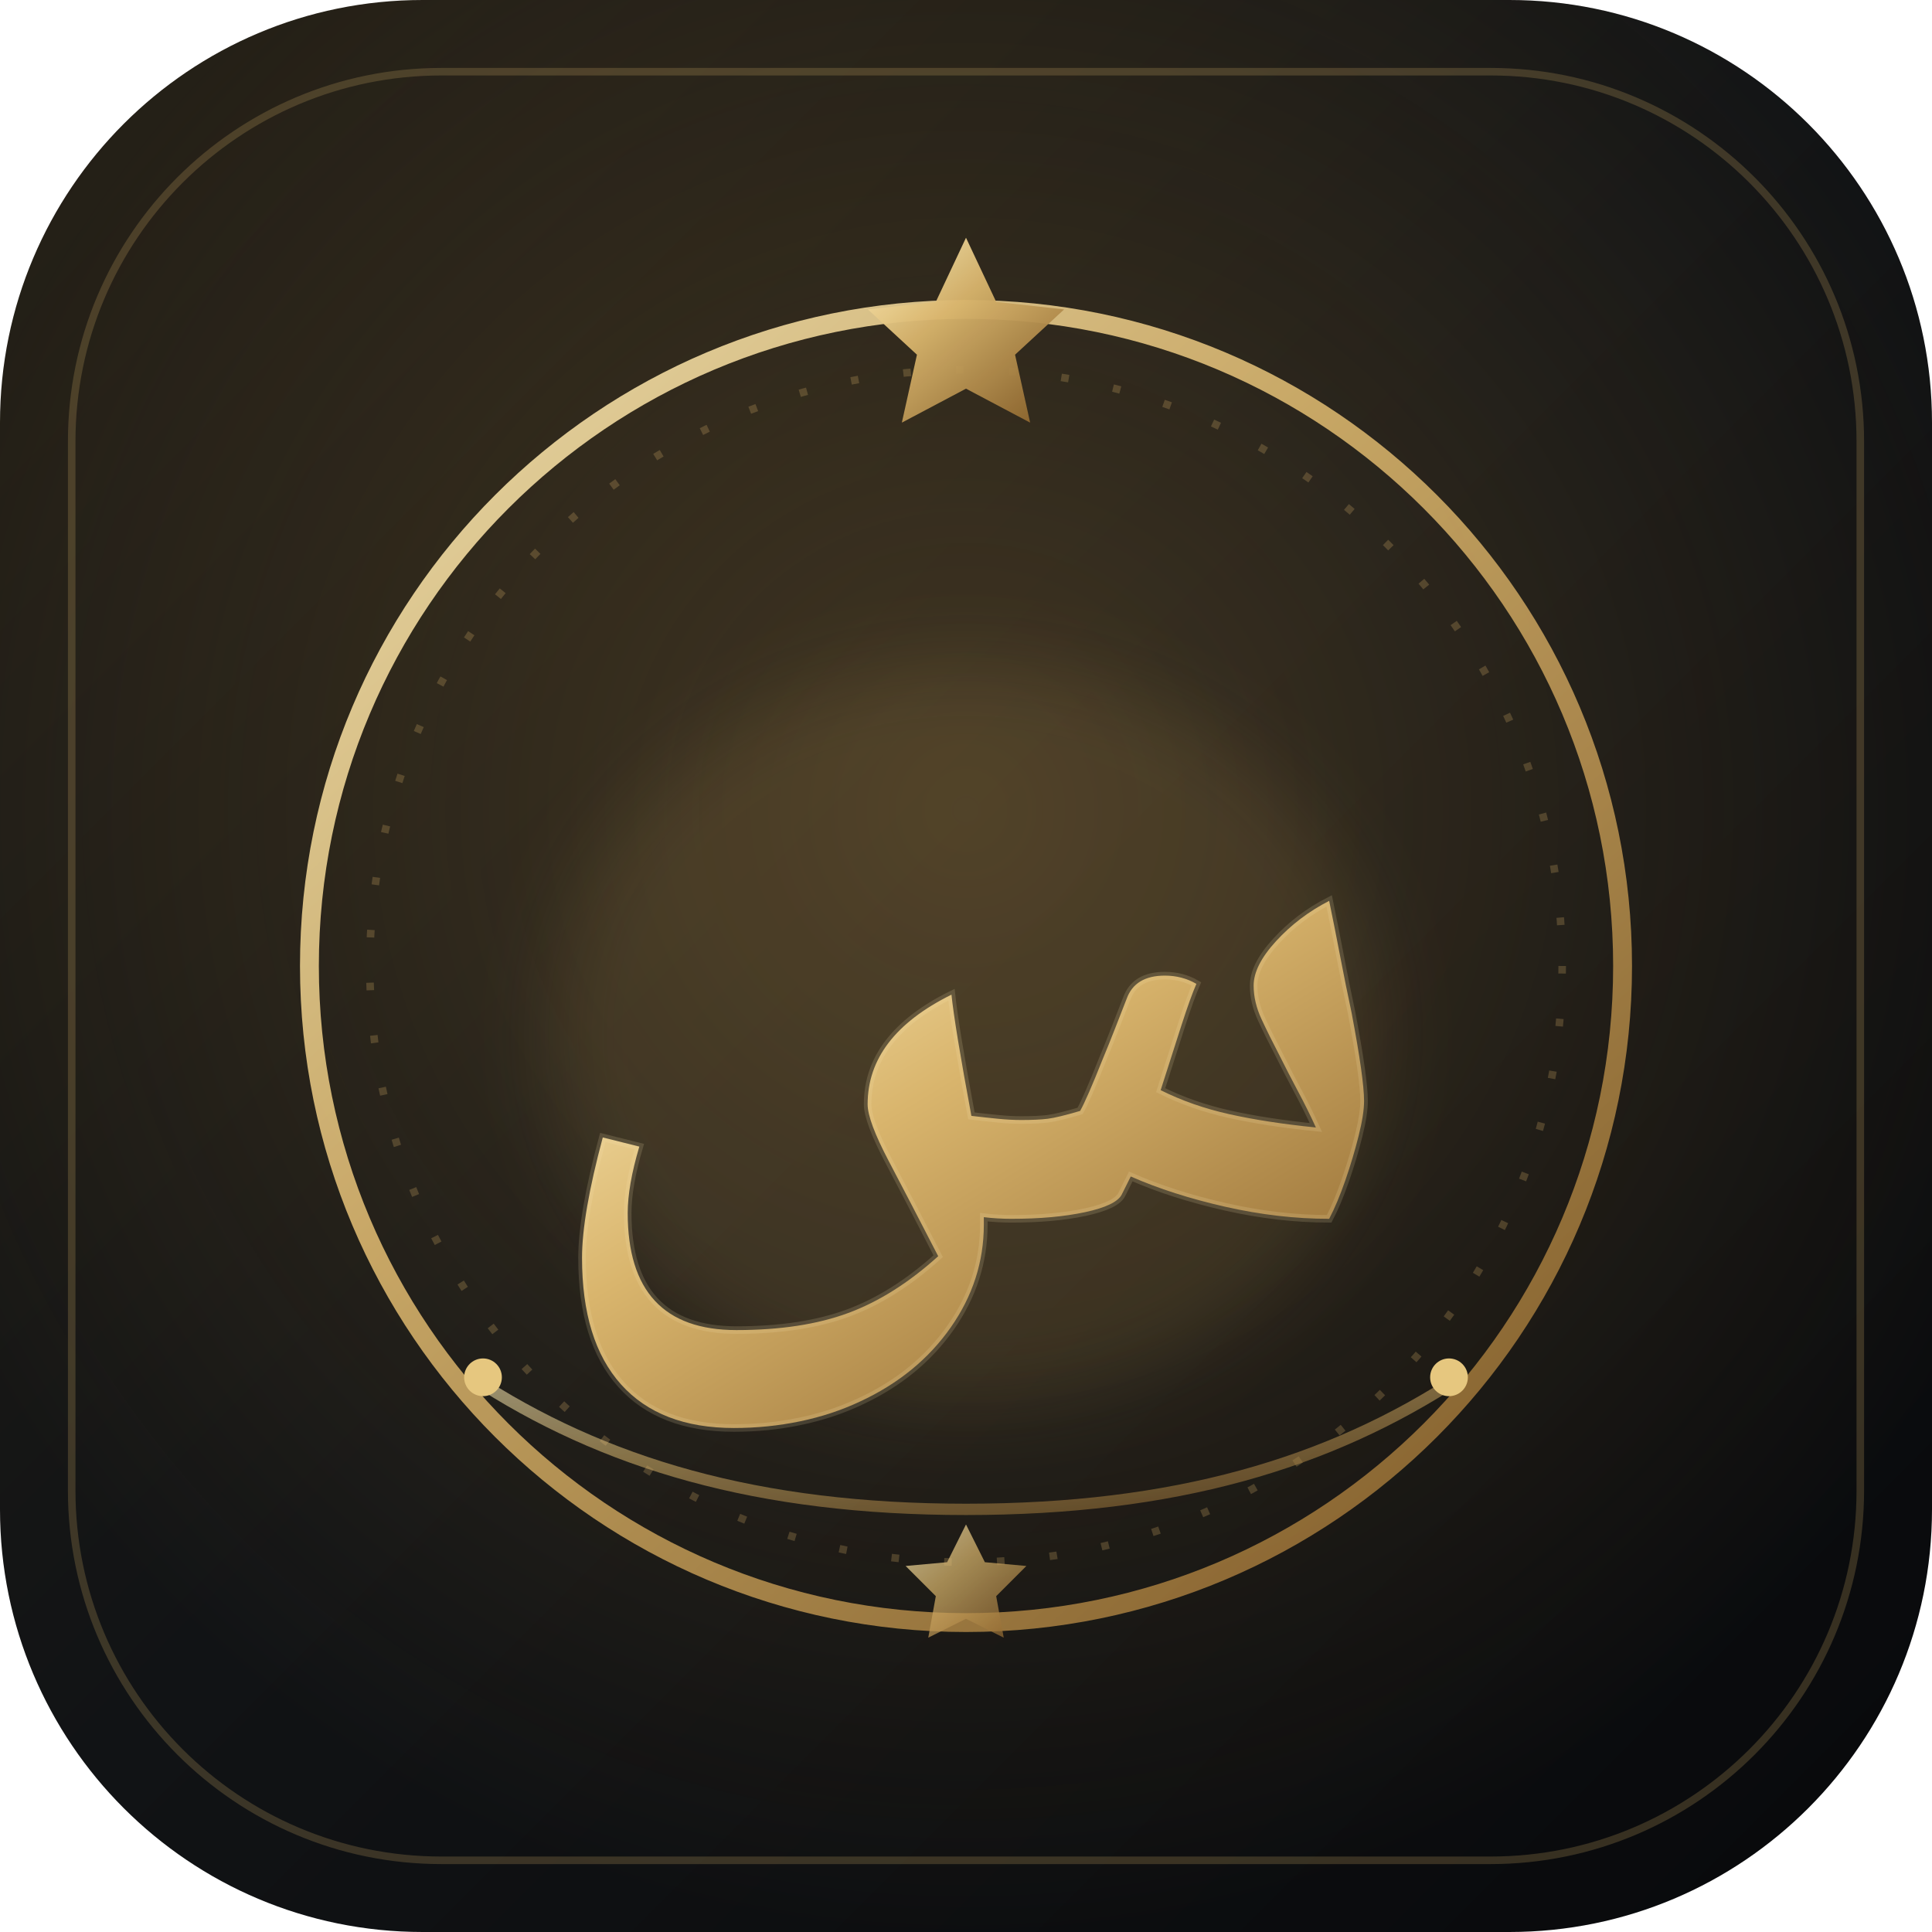
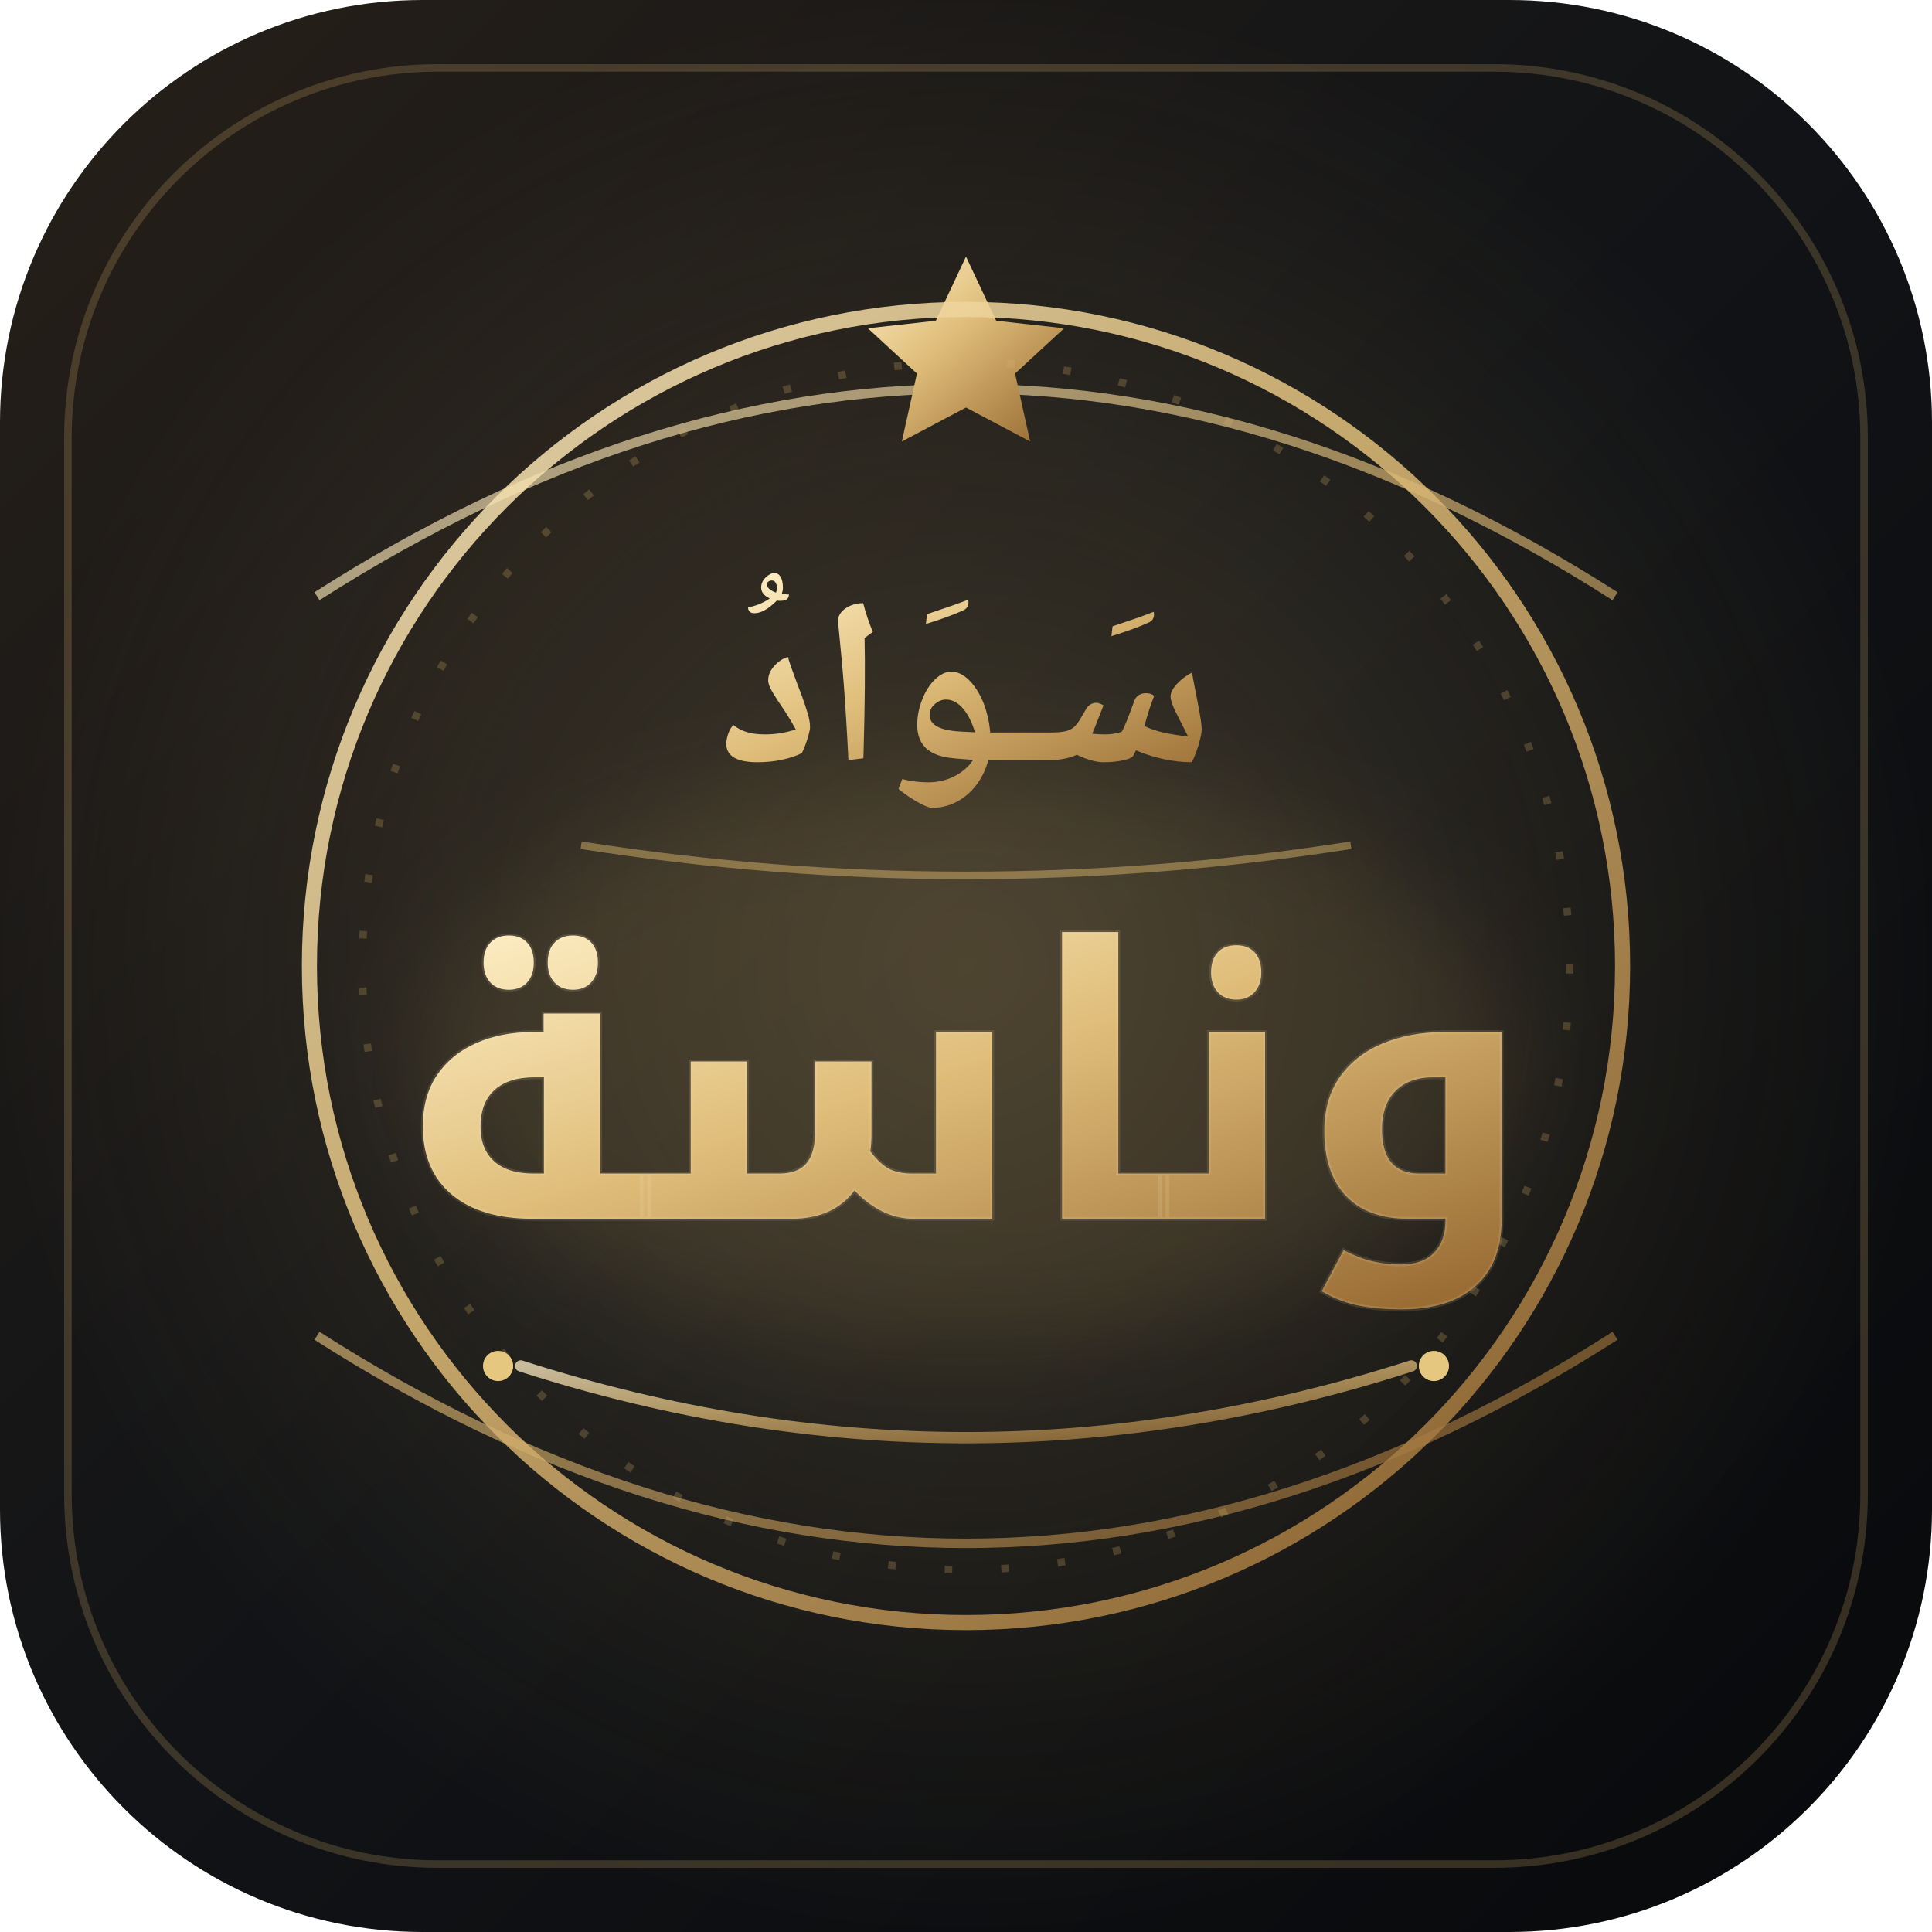
<svg xmlns="http://www.w3.org/2000/svg" width="512" height="512" viewBox="0 0 512 512">
  <defs>
    <linearGradient id="bg" x1="0" y1="0" x2="1" y2="1">
-       <stop offset="0" stop-color="#252016" />
-       <stop offset=".48" stop-color="#111315" />
+       <stop stop-color="#272019" />
+       <stop offset=".5" stop-color="#111316" />
      <stop offset="1" stop-color="#08090b" />
    </linearGradient>
-     <radialGradient id="glow" cx="50%" cy="42%" r="58%">
-       <stop offset="0" stop-color="#b88b43" stop-opacity=".28" />
-       <stop offset="1" stop-color="#b88b43" stop-opacity="0" />
+     <radialGradient id="halo">
+       <stop stop-color="#d9b56d" stop-opacity=".22" />
+       <stop offset="1" stop-color="#d9b56d" stop-opacity="0" />
    </radialGradient>
    <linearGradient id="gold" x1="0" y1="0" x2=".9" y2="1">
-       <stop offset="0" stop-color="#fff0bd" />
-       <stop offset=".42" stop-color="#d9b56d" />
-       <stop offset="1" stop-color="#8c642d" />
+       <stop stop-color="#fff0c7" />
+       <stop offset=".45" stop-color="#dfbd79" />
+       <stop offset="1" stop-color="#9a6d35" />
    </linearGradient>
-     <filter id="shadow" x="-30%" y="-30%" width="160%" height="160%">
-       <feGaussianBlur stdDeviation="10" />
+     <filter id="soft" x="-40%" y="-40%" width="180%" height="180%">
+       <feGaussianBlur stdDeviation="13" />
    </filter>
  </defs>
  <rect width="512" height="512" rx="112" fill="url(#bg)" />
-   <rect width="512" height="512" rx="112" fill="url(#glow)" />
-   <rect x="19" y="19" width="474" height="474" rx="98" fill="none" stroke="#d8b36a" stroke-opacity=".22" stroke-width="2" />
-   <circle cx="256" cy="256" r="174" fill="none" stroke="url(#gold)" stroke-width="5" stroke-opacity=".9" />
-   <circle cx="256" cy="256" r="158" fill="none" stroke="#d8b36a" stroke-opacity=".25" stroke-width="2" stroke-dasharray="2 12" />
-   <path d="M256 63l8 17 18 2-13 12 4 18-17-9-17 9 4-18-13-12 18-2z" fill="url(#gold)" opacity=".95" />
-   <path d="M256 404l5 10 11 1-8 8 2 11-10-5-10 5 2-11-8-8 11-1z" fill="url(#gold)" opacity=".72" />
-   <ellipse cx="256" cy="274" rx="110" ry="98" fill="#d6ad60" opacity=".12" filter="url(#shadow)" />
-   <text x="256" y="323" text-anchor="middle" direction="rtl" unicode-bidi="bidi-override" font-family="Noto Naskh Arabic, Noto Sans Arabic, serif" font-size="220" font-weight="700" fill="url(#gold)" stroke="#f8e4b0" stroke-opacity=".16" stroke-width="2">س</text>
-   <path d="M125 365c35 23 76 35 131 35s96-12 131-35" fill="none" stroke="url(#gold)" stroke-width="3" stroke-linecap="round" opacity=".55" />
-   <circle cx="128" cy="365" r="5" fill="#e6c77f" />
-   <circle cx="384" cy="365" r="5" fill="#e6c77f" />
+   <rect width="512" height="512" rx="112" fill="url(#halo)" />
+   <rect x="18" y="18" width="476" height="476" rx="98" fill="none" stroke="#d9b56d" stroke-opacity=".22" stroke-width="2" />
+   <path d="M84 158 Q256 48 428 158 M84 354 Q256 464 428 354" fill="none" stroke="url(#gold)" stroke-opacity=".65" stroke-width="2.5" />
+   <path d="M256 68l8 17 18 2-13 12 4 18-17-9-17 9 4-18-13-12 18-2z" fill="url(#gold)" />
+   <circle cx="256" cy="256" r="174" fill="none" stroke="url(#gold)" stroke-width="4" stroke-opacity=".86" />
+   <circle cx="256" cy="256" r="160" fill="none" stroke="#d8b36a" stroke-opacity=".24" stroke-width="2" stroke-dasharray="2 13" />
+   <ellipse cx="256" cy="280" rx="145" ry="75" fill="#d9b56d" opacity=".11" filter="url(#soft)" />
+   <text x="256" y="202" text-anchor="middle" direction="rtl" unicode-bidi="plaintext" font-family="Amiri, 'Noto Naskh Arabic', serif" font-size="62" font-weight="700" fill="url(#gold)">سَـوَادُ</text>
+   <path d="M154 224 Q256 240 358 224" fill="none" stroke="#d9b56d" stroke-opacity=".48" stroke-width="2" />
+   <text x="256" y="323" text-anchor="middle" direction="rtl" unicode-bidi="plaintext" font-family="'Noto Kufi Arabic', 'Noto Sans Arabic', sans-serif" font-size="100" font-weight="900" fill="url(#gold)" stroke="#fff0c7" stroke-opacity=".12" stroke-width="1">وناسة</text>
+   <path d="M138 362 Q256 400 374 362" fill="none" stroke="url(#gold)" stroke-width="3" stroke-linecap="round" opacity=".75" />
+   <circle cx="132" cy="362" r="4" fill="#e6c77f" />
+   <circle cx="380" cy="362" r="4" fill="#e6c77f" />
</svg>
